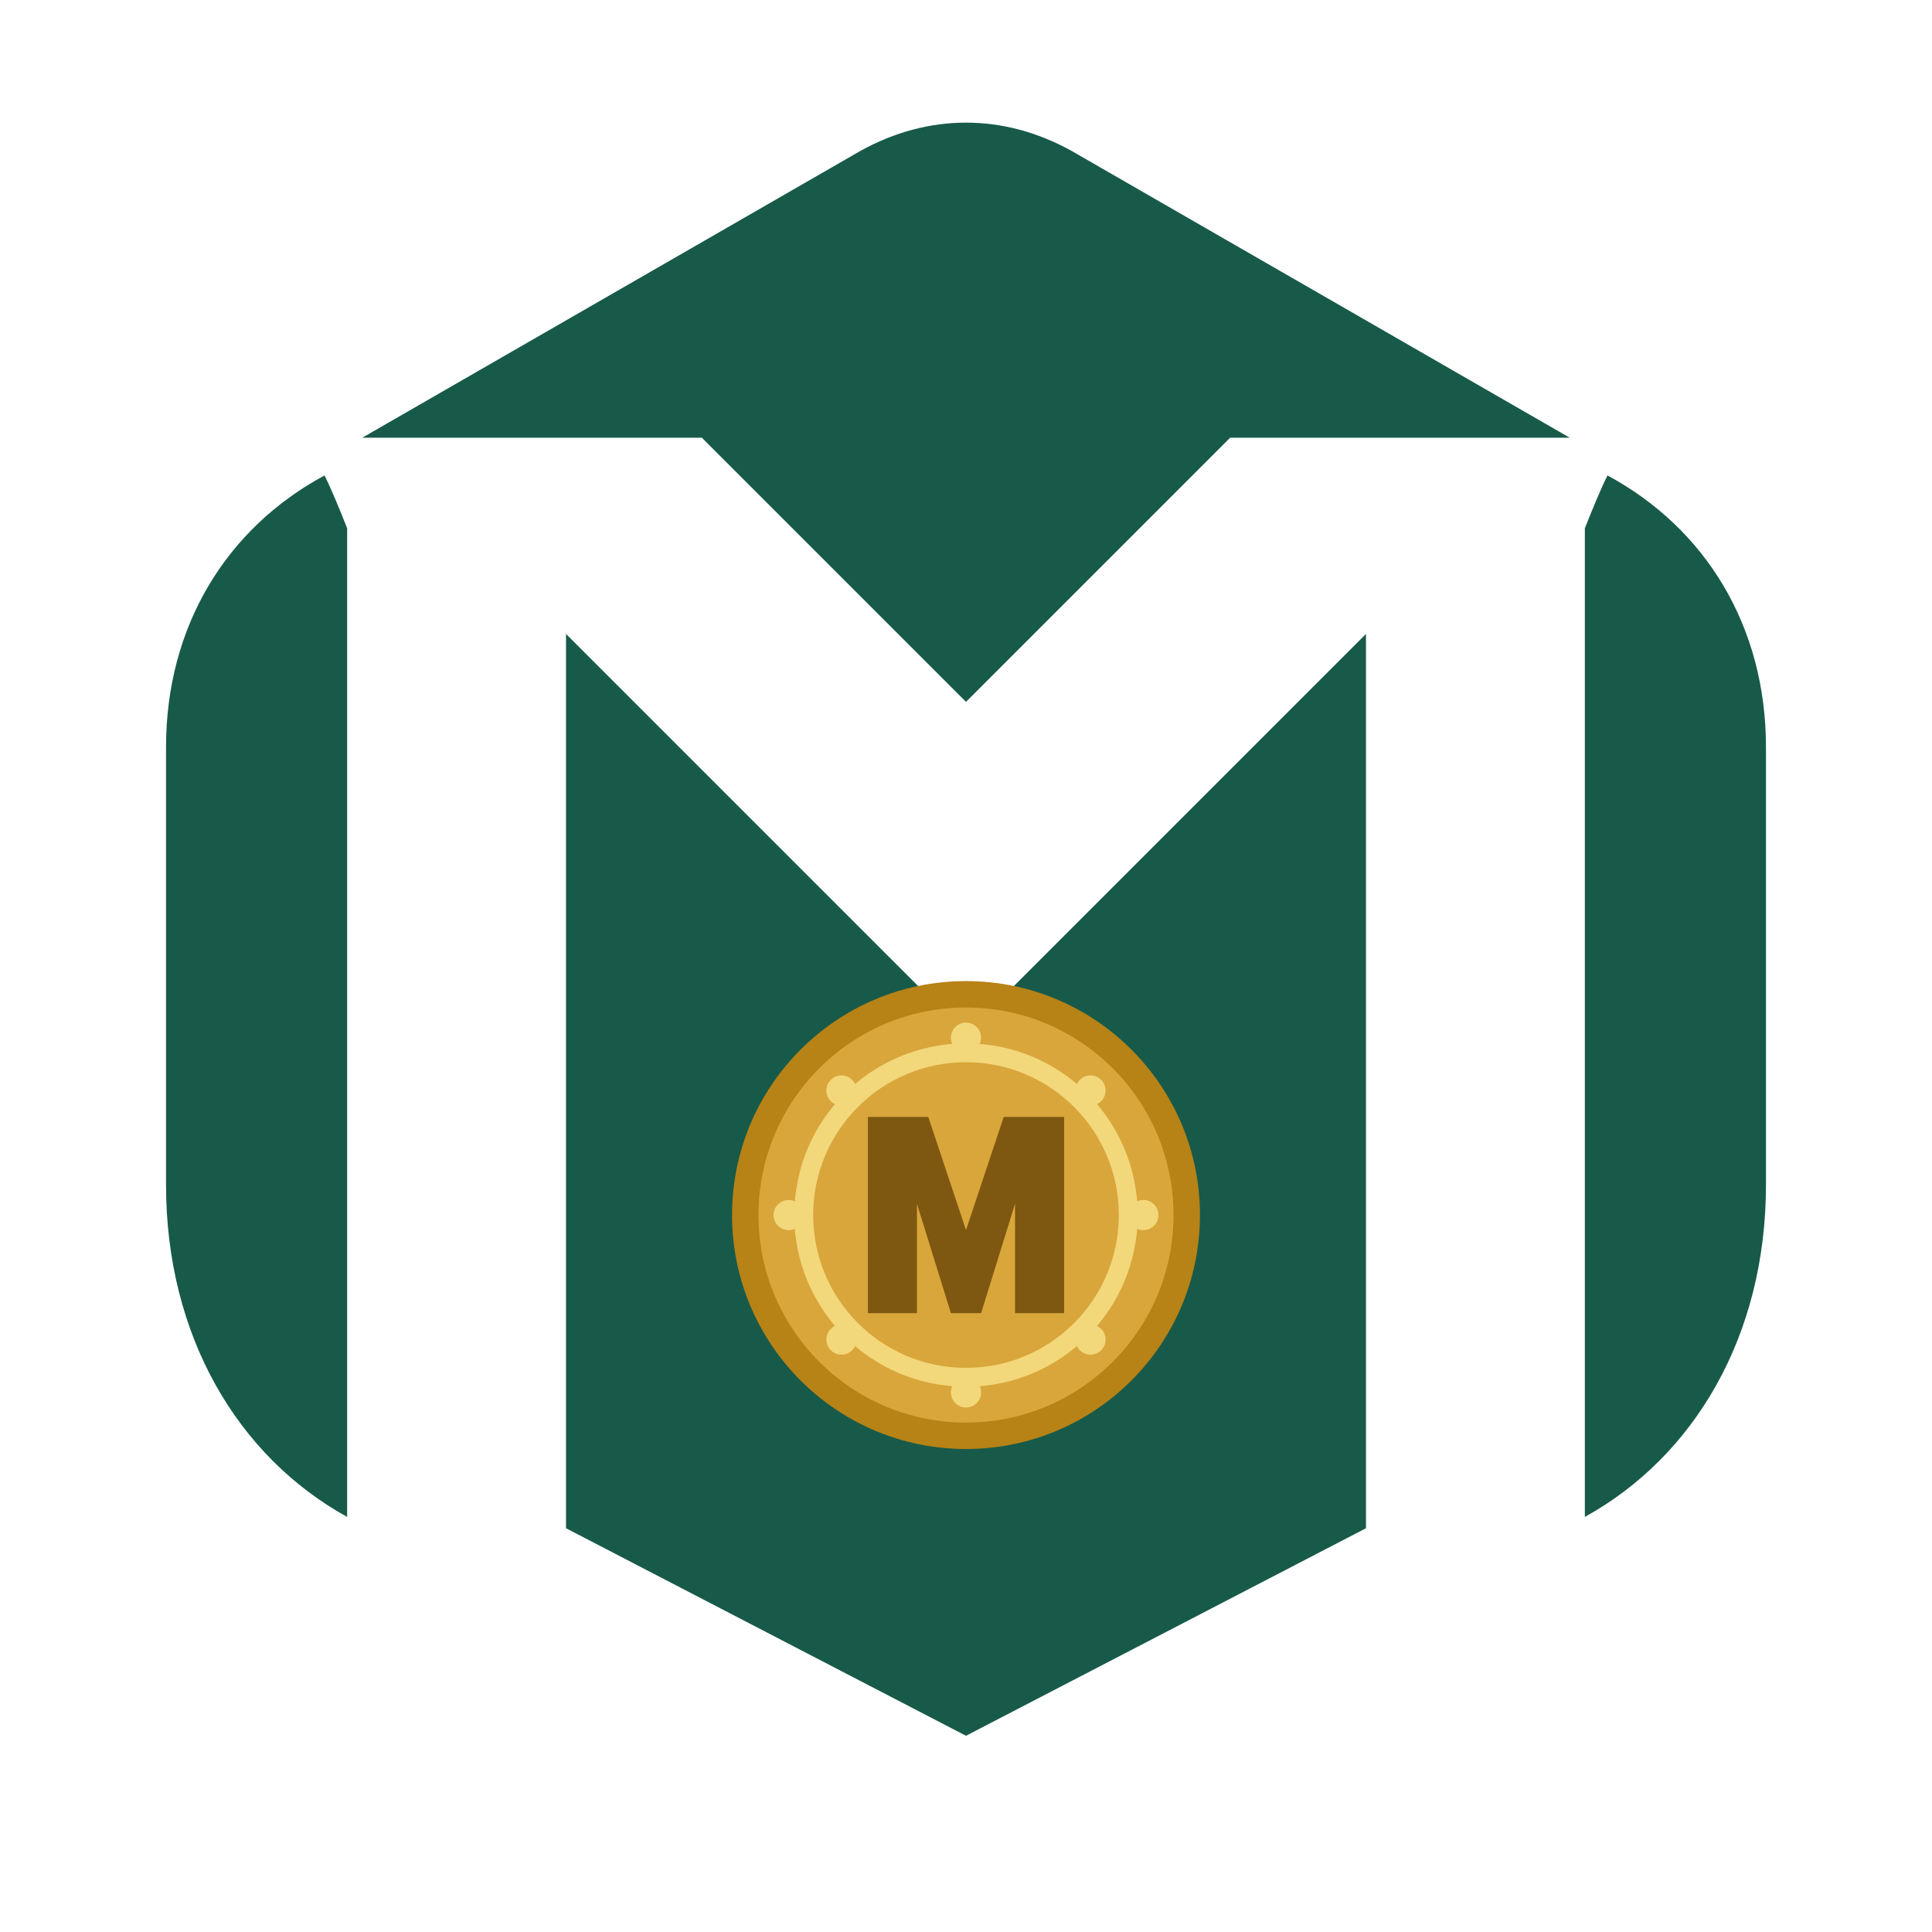
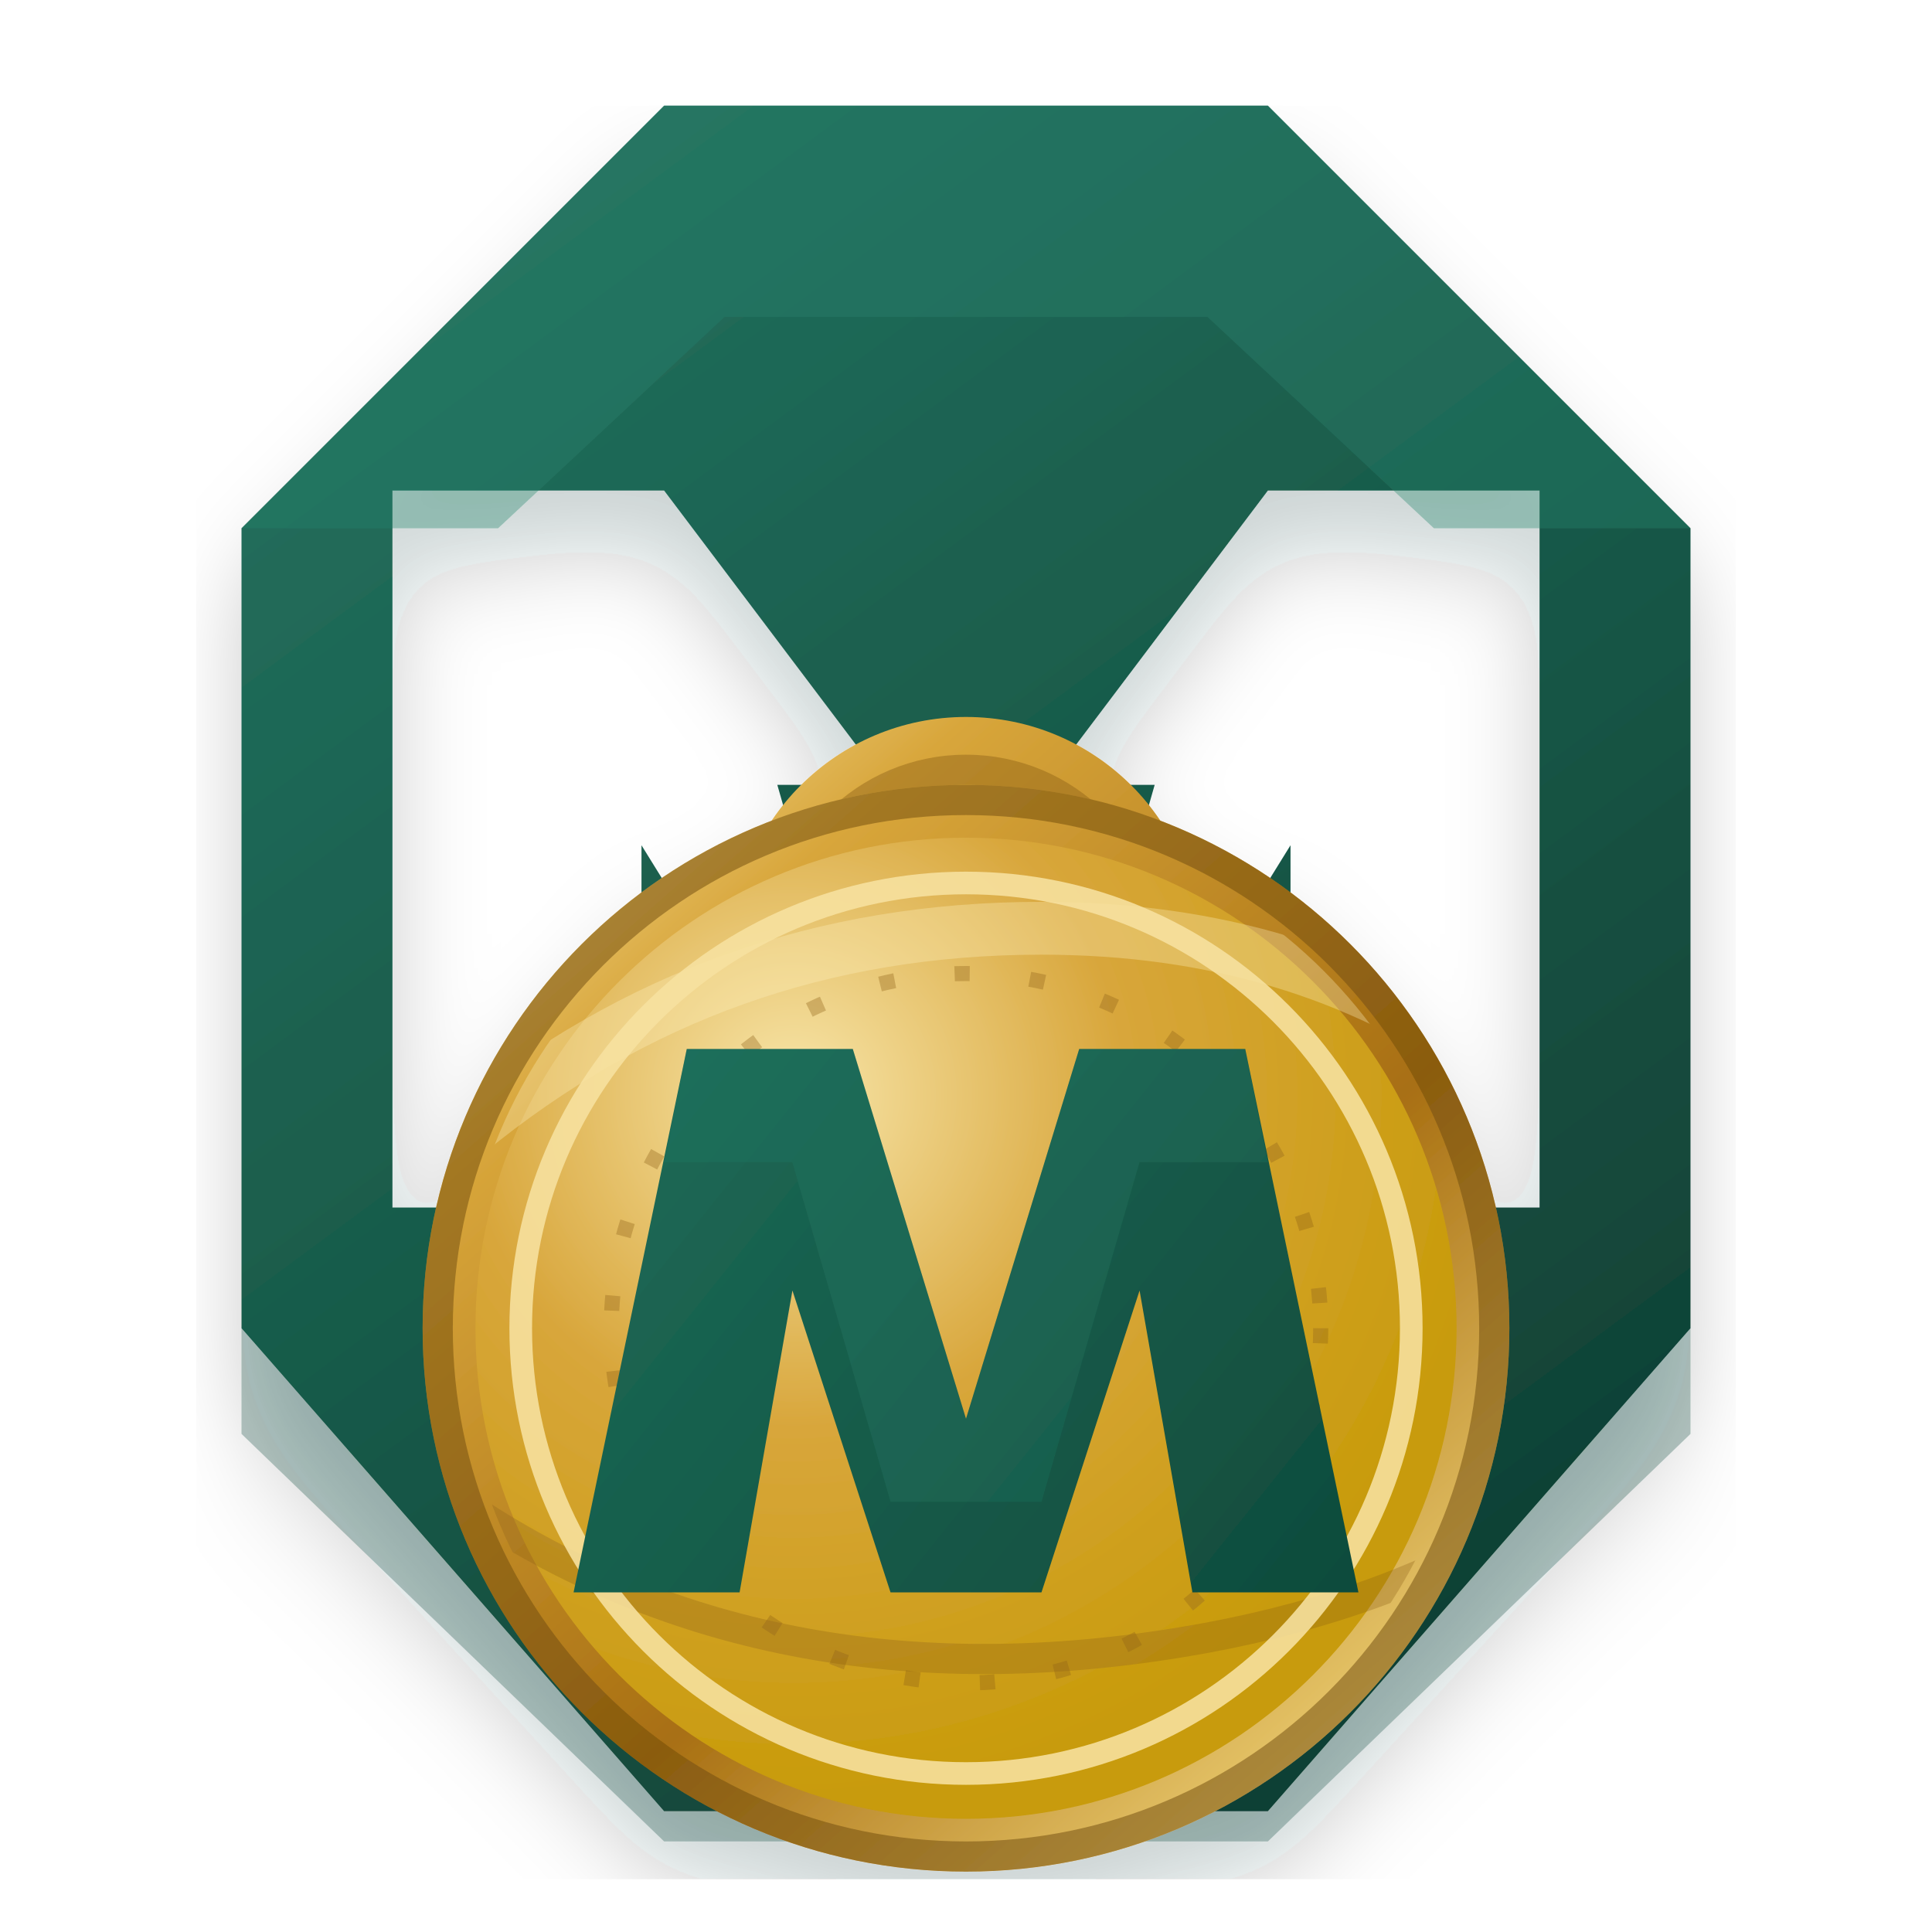
- <svg xmlns="http://www.w3.org/2000/svg" width="512" height="512" viewBox="0 0 512 512" fill="none">
-   <path d="M86 126C60 140 44 166 44 198V314C44 354 63 386 92 402V140C90 135 88 130 86 126Z" fill="#185A49" />
-   <path d="M426 126C452 140 468 166 468 198V314C468 354 449 386 420 402V140C422 135 424 130 426 126Z" fill="#185A49" />
-   <path d="M96 116L228 40C246 30 266 30 284 40L416 116H326L256 186L186 116H96Z" fill="#185A49" />
-   <path d="M150 168L256 274V460L150 405V168Z" fill="#185A49" />
-   <path d="M362 168L256 274V460L362 405V168Z" fill="#185A49" />
-   <circle cx="256" cy="322" r="62" fill="#B78216" />
-   <circle cx="256" cy="322" r="55" fill="#D8A63B" />
-   <circle cx="256" cy="322" r="43" fill="none" stroke="#F3D77B" stroke-width="5" />
-   <circle cx="256" cy="275" r="4" fill="#F3D77B" />
-   <circle cx="289" cy="289" r="4" fill="#F3D77B" />
-   <circle cx="303" cy="322" r="4" fill="#F3D77B" />
-   <circle cx="289" cy="355" r="4" fill="#F3D77B" />
-   <circle cx="256" cy="369" r="4" fill="#F3D77B" />
-   <circle cx="223" cy="355" r="4" fill="#F3D77B" />
-   <circle cx="209" cy="322" r="4" fill="#F3D77B" />
-   <circle cx="223" cy="289" r="4" fill="#F3D77B" />
-   <path d="M230 348V296H246L256 326L266 296H282V348H269V319L260 348H252L243 319V348H230Z" fill="#7E5710" />
+ <svg xmlns="http://www.w3.org/2000/svg" width="256" height="256" viewBox="0 0 256 256" fill="none">
+   <defs>
+     <linearGradient id="greenShell" x1="50" y1="17" x2="205" y2="227" gradientUnits="userSpaceOnUse">
+       <stop stop-color="#247260" />
+       <stop offset="0.5" stop-color="#185A49" />
+       <stop offset="1" stop-color="#0F3D32" />
+     </linearGradient>
+     <linearGradient id="goldRim" x1="67" y1="101" x2="186" y2="236" gradientUnits="userSpaceOnUse">
+       <stop stop-color="#F7E1A0" />
+       <stop offset="0.2" stop-color="#D8A63B" />
+       <stop offset="0.62" stop-color="#A86F12" />
+       <stop offset="1" stop-color="#F3D77B" />
+     </linearGradient>
+     <radialGradient id="goldFace" cx="0" cy="0" r="1" gradientUnits="userSpaceOnUse" gradientTransform="translate(105 145) rotate(50) scale(94)">
+       <stop stop-color="#F8E6AA" />
+       <stop offset="0.47" stop-color="#D8A63B" />
+       <stop offset="1" stop-color="#C89B0A" />
+     </radialGradient>
+     <linearGradient id="greenLetter" x1="79" y1="138" x2="180" y2="219" gradientUnits="userSpaceOnUse">
+       <stop stop-color="#1D6B57" />
+       <stop offset="1" stop-color="#0F4A3B" />
+     </linearGradient>
+     <filter id="shadow" x="26" y="6" width="204" height="243" filterUnits="userSpaceOnUse" color-interpolation-filters="sRGB">
+       <feDropShadow dx="0" dy="8" stdDeviation="6" flood-color="#042F24" flood-opacity="0.2" />
+     </filter>
+     <clipPath id="medalClip">
+       <circle cx="128" cy="176" r="67" />
+     </clipPath>
+   </defs>
+   <g filter="url(#shadow)">
+     <path fill-rule="evenodd" clip-rule="evenodd" d="M88 14H168L224 70V176L168 240H88L32 176V70L88 14ZM52 65H88L128 118L168 65H204V160H171V112L145 154H111L85 112V160H52V65Z" fill="url(#greenShell)" />
+     <path d="M88 14H168L224 70H190L160 42H96L66 70H32L88 14Z" fill="#2B816C" opacity="0.38" />
+     <path d="M32 176L88 240H168L224 176V190L168 244H88L32 190V176Z" fill="#0F3D32" opacity="0.28" />
+     <path d="M103 104H153L143 139H113L103 104Z" fill="#185A49" />
+     <circle cx="128" cy="126" r="31" fill="url(#goldRim)" />
+     <circle cx="128" cy="126" r="20" fill="#FAF6E8" />
+     <circle cx="128" cy="126" r="24" stroke="#8E6216" stroke-width="4" opacity="0.45" />
+     <path d="M104 112H152L146 127C139 122 117 122 110 127L104 112Z" fill="#F7E1A0" opacity="0.45" />
+     <circle cx="128" cy="176" r="72" fill="url(#goldRim)" />
+     <circle cx="128" cy="176" r="65" fill="url(#goldFace)" />
+     <g clip-path="url(#medalClip)" opacity="0.32">
+       <path d="M62 150C84 132 109 123 138 123C161 123 180 129 196 140" stroke="#FFF2BF" stroke-width="7" />
+       <path d="M61 199C89 218 122 224 160 217C176 214 190 209 203 201" stroke="#8E6216" stroke-width="4" />
+     </g>
+     <circle cx="128" cy="176" r="59" stroke="#F7E1A0" stroke-width="3" opacity="0.88" />
+     <circle cx="128" cy="176" r="70" stroke="#6E4A0C" stroke-width="4" opacity="0.5" />
+     <circle cx="128" cy="176" r="47" stroke="#8E6216" stroke-width="2" stroke-dasharray="2 8" opacity="0.35" />
+     <path d="M76 211L91 139H113L128 188L143 139H165L180 211H158L151 171L138 211H118L105 171L98 211H76Z" fill="url(#greenLetter)" />
+     <path d="M91 139H113L128 188L143 139H165L168 154H151L138 199H118L105 154H88L91 139Z" fill="#2B816C" opacity="0.24" />
+   </g>
</svg>
